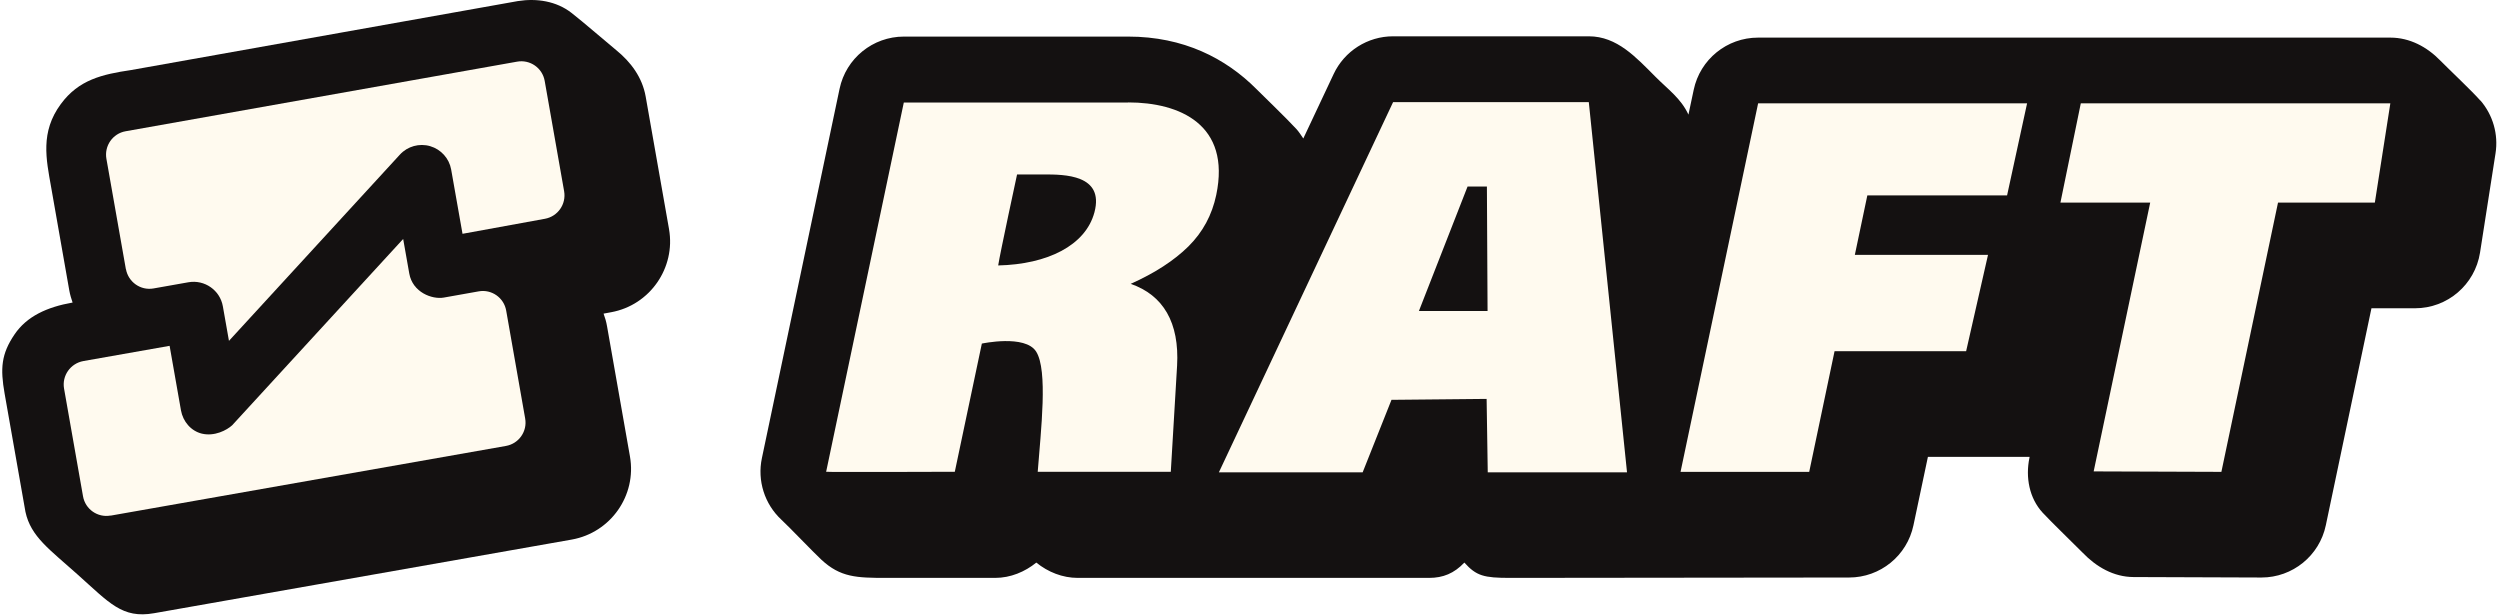
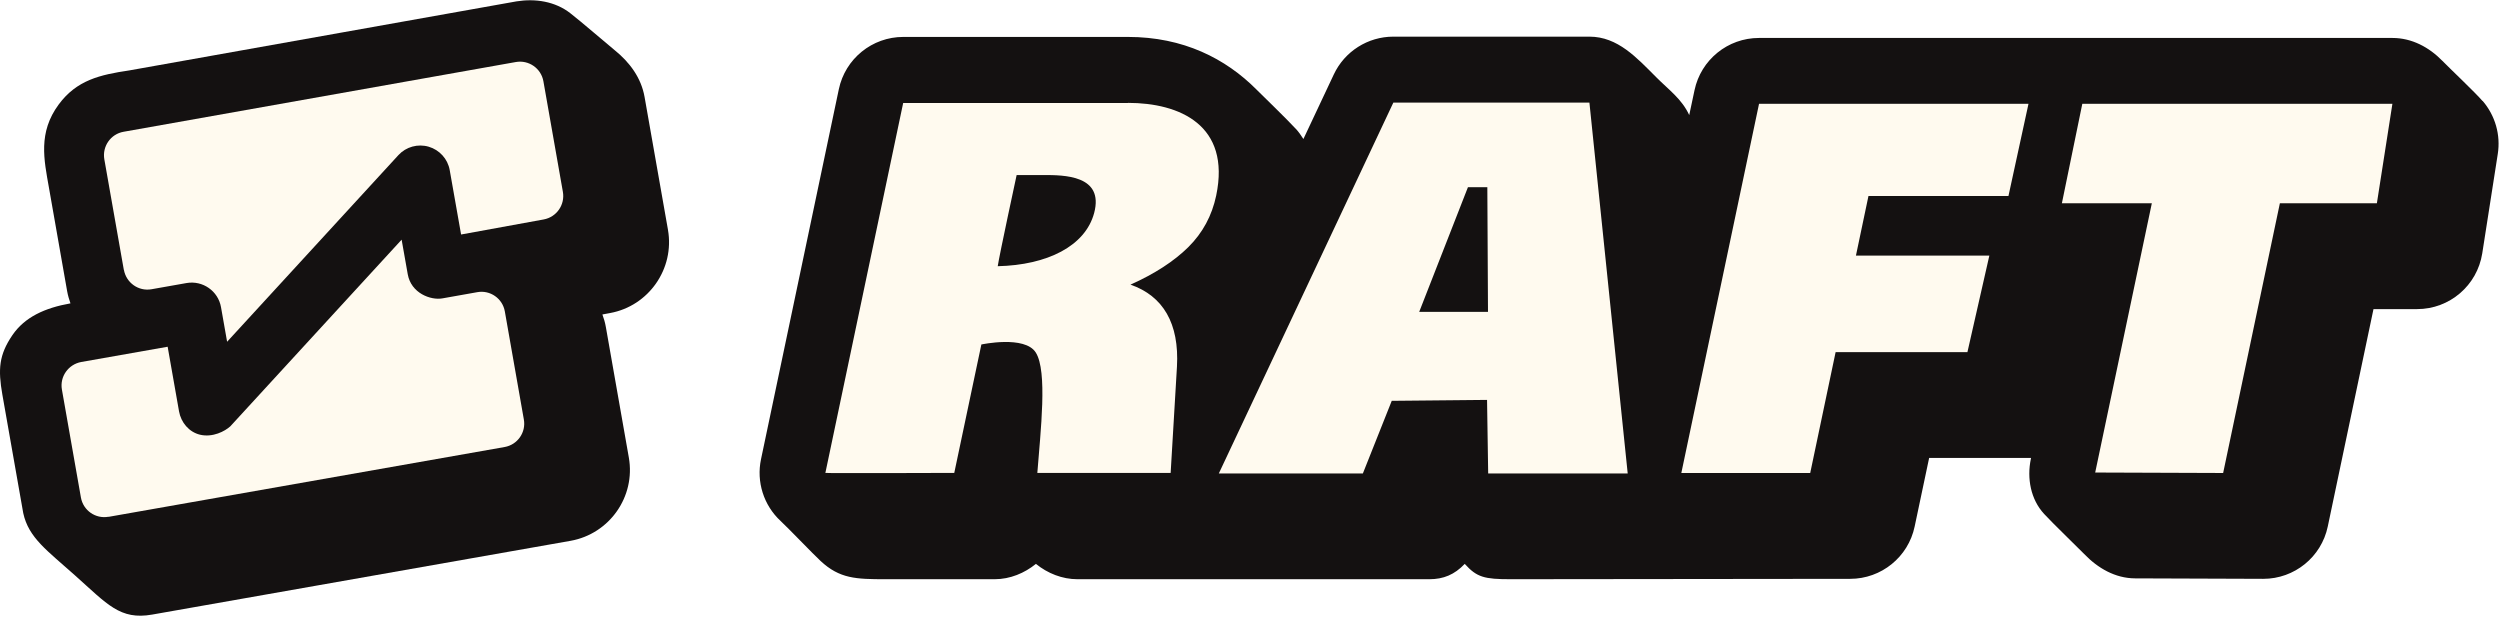
- <svg xmlns="http://www.w3.org/2000/svg" width="1000" height="246" viewBox="0 0 422 104" fill="none">
+ <svg xmlns="http://www.w3.org/2000/svg" width="900" height="222" viewBox="0 0 422 104" fill="none">
  <path d="M112.754 38.743L108.8 16.303C108.228 13.095 106.323 10.506 103.797 8.458C102.543 7.441 98.08 3.582 96.27 2.185C93.713 0.184 90.362 -0.324 87.186 0.184L21.82 11.84C16.881 12.571 12.942 13.476 9.909 17.589C6.399 22.338 7.432 26.927 8.258 31.612L11.338 49.129C11.466 49.843 11.672 50.511 11.894 51.162C7.575 51.924 4.16 53.48 2.08 56.545C-0.175 59.864 -0.35 62.294 0.396 66.55L3.922 86.56C4.827 90.769 8.035 92.929 12.704 97.121C18.12 101.949 20.264 104.649 25.679 103.696L96.302 91.245C102.892 90.07 107.307 83.781 106.148 77.191L102.273 55.179C102.146 54.433 101.939 53.718 101.685 53.036L102.972 52.797C109.515 51.606 113.898 45.302 112.754 38.759V38.743Z" fill="#141111" />
  <path d="M18.326 87.196L85.169 75.412C87.361 75.031 88.822 72.934 88.425 70.759L85.217 52.527C84.836 50.336 82.739 48.875 80.564 49.272C78.372 49.653 75.91 50.098 74.672 50.32C72.718 50.669 69.399 49.462 68.828 46.254L67.795 40.41L38.876 71.918C37.971 72.744 35.906 73.84 33.762 73.332C31.904 72.887 30.554 71.267 30.221 69.393L28.299 58.483L13.721 61.056C11.529 61.453 10.068 63.533 10.449 65.709L13.657 83.924C14.038 86.116 16.134 87.577 18.31 87.18L18.326 87.196Z" fill="#FFFAEF" />
  <path d="M20.915 45.508C21.312 47.7 23.392 49.161 25.568 48.779L31.491 47.731C34.223 47.255 36.827 49.081 37.304 51.797L38.336 57.641L67.255 26.133C68.542 24.736 70.527 24.18 72.369 24.72C74.195 25.26 75.577 26.784 75.91 28.658L77.832 39.537L91.776 36.996C93.951 36.599 95.397 34.518 95.015 32.343L91.728 13.682C91.347 11.491 89.251 10.03 87.059 10.427L20.867 22.195C18.675 22.576 17.23 24.672 17.611 26.848L20.899 45.492L20.915 45.508Z" fill="#FFFAEF" />
  <path d="M190.396 17.319C199.115 17.319 207.786 21.067 205.293 32.962C204.578 36.361 203.022 39.251 200.592 41.665C198.162 44.063 194.907 46.175 190.825 48.001C196.32 49.907 199.083 54.529 198.67 61.85C198.226 69.584 197.606 79.779 197.606 79.779H175.103C175.643 72.744 176.85 62.612 174.833 59.452C172.975 56.529 165.654 58.102 165.654 58.102L161.08 79.779C161.08 79.779 139.419 79.859 139.323 79.779L152.457 17.335H190.396V17.319ZM176.119 29.5H171.609C171.609 29.5 168.687 43.031 168.417 44.889C176.755 44.698 183.202 41.506 184.695 35.9C186.394 29.5 179.566 29.5 176.119 29.5Z" fill="#141111" />
  <path d="M274.756 79.874H251.205L251.014 67.456L234.927 67.614L230.051 79.874H205.737L235.197 17.272H268.293L274.756 79.874ZM251.173 52.607L251.062 31.549H247.79L239.564 52.591H251.173V52.607Z" fill="#141111" />
  <path d="M339.011 33.041H315.396L313.283 43.094H335.803L332.102 59.388H309.853L305.565 79.795H283.808L296.926 17.478H342.409L339.027 33.041H339.011Z" fill="#141111" />
  <path d="M401.232 34.264H384.843L375.267 79.795L353.669 79.716L363.229 34.264H348.047L351.493 17.478H403.837L401.217 34.264H401.232Z" fill="#141111" />
  <path d="M419.051 17.002C417.764 15.509 413.54 11.523 412.301 10.252C410.03 7.918 407.108 6.361 403.853 6.361H296.91C291.654 6.361 287.112 10.046 286.032 15.191L285.142 19.384C283.888 16.652 281.68 15.112 279.568 12.984C276.313 9.728 273.089 6.139 268.293 6.139H235.197C230.893 6.139 226.97 8.632 225.144 12.523L220.014 23.418C219.633 22.846 219.268 22.29 218.855 21.829C217.14 19.971 213.186 16.16 212.106 15.08C206.897 9.839 199.734 6.187 190.412 6.187H152.473C147.216 6.187 142.674 9.871 141.594 15.017L128.461 77.461C127.651 81.272 128.905 85.242 131.764 87.894C133.066 89.101 137.195 93.421 138.513 94.644C141.737 97.645 144.485 97.725 149.503 97.725H167.893C170.513 97.725 172.943 96.692 174.865 95.136C176.834 96.74 179.312 97.725 181.868 97.725H241.279C243.645 97.725 245.519 96.962 247.25 95.136C249.283 97.407 250.585 97.725 254.969 97.725L312.315 97.661C317.571 97.661 322.113 93.977 323.193 88.831L325.639 77.254H342.838L342.806 77.429C342.123 80.7 342.774 84.242 345.045 86.703C346.506 88.291 350.731 92.357 351.795 93.453C354.113 95.867 357.051 97.566 360.402 97.582L382 97.661H382.048C387.305 97.661 391.847 93.977 392.927 88.831L400.645 52.13H408.014C413.492 52.13 418.146 48.144 419.003 42.729L421.624 25.943C422.132 22.735 421.195 19.463 419.083 17.002H419.051Z" fill="#141111" />
  <path d="M190.396 17.319C199.115 17.319 207.786 21.067 205.293 32.962C204.578 36.361 203.022 39.251 200.592 41.665C198.162 44.063 194.907 46.175 190.825 48.001C196.32 49.907 199.083 54.529 198.67 61.85C198.226 69.584 197.606 79.779 197.606 79.779H175.103C175.643 72.744 176.85 62.612 174.833 59.452C172.975 56.529 165.654 58.102 165.654 58.102L161.08 79.779C161.08 79.779 139.419 79.859 139.323 79.779L152.457 17.335H190.396V17.319ZM176.119 29.5H171.609C171.609 29.5 168.687 43.031 168.417 44.889C176.755 44.698 183.202 41.506 184.695 35.9C186.394 29.5 179.566 29.5 176.119 29.5Z" fill="#FFFAEF" />
  <path d="M274.756 79.874H251.205L251.014 67.456L234.927 67.614L230.051 79.874H205.737L235.197 17.272H268.293L274.756 79.874ZM251.173 52.607L251.062 31.549H247.79L239.564 52.591H251.173V52.607Z" fill="#FFFAEF" />
  <path d="M339.011 33.041H315.396L313.283 43.094H335.803L332.102 59.388H309.853L305.565 79.795H283.808L296.926 17.478H342.409L339.027 33.041H339.011Z" fill="#FFFAEF" />
  <path d="M401.232 34.264H384.843L375.267 79.795L353.669 79.716L363.229 34.264H348.047L351.493 17.478H403.837L401.217 34.264H401.232Z" fill="#FFFAEF" />
</svg>
